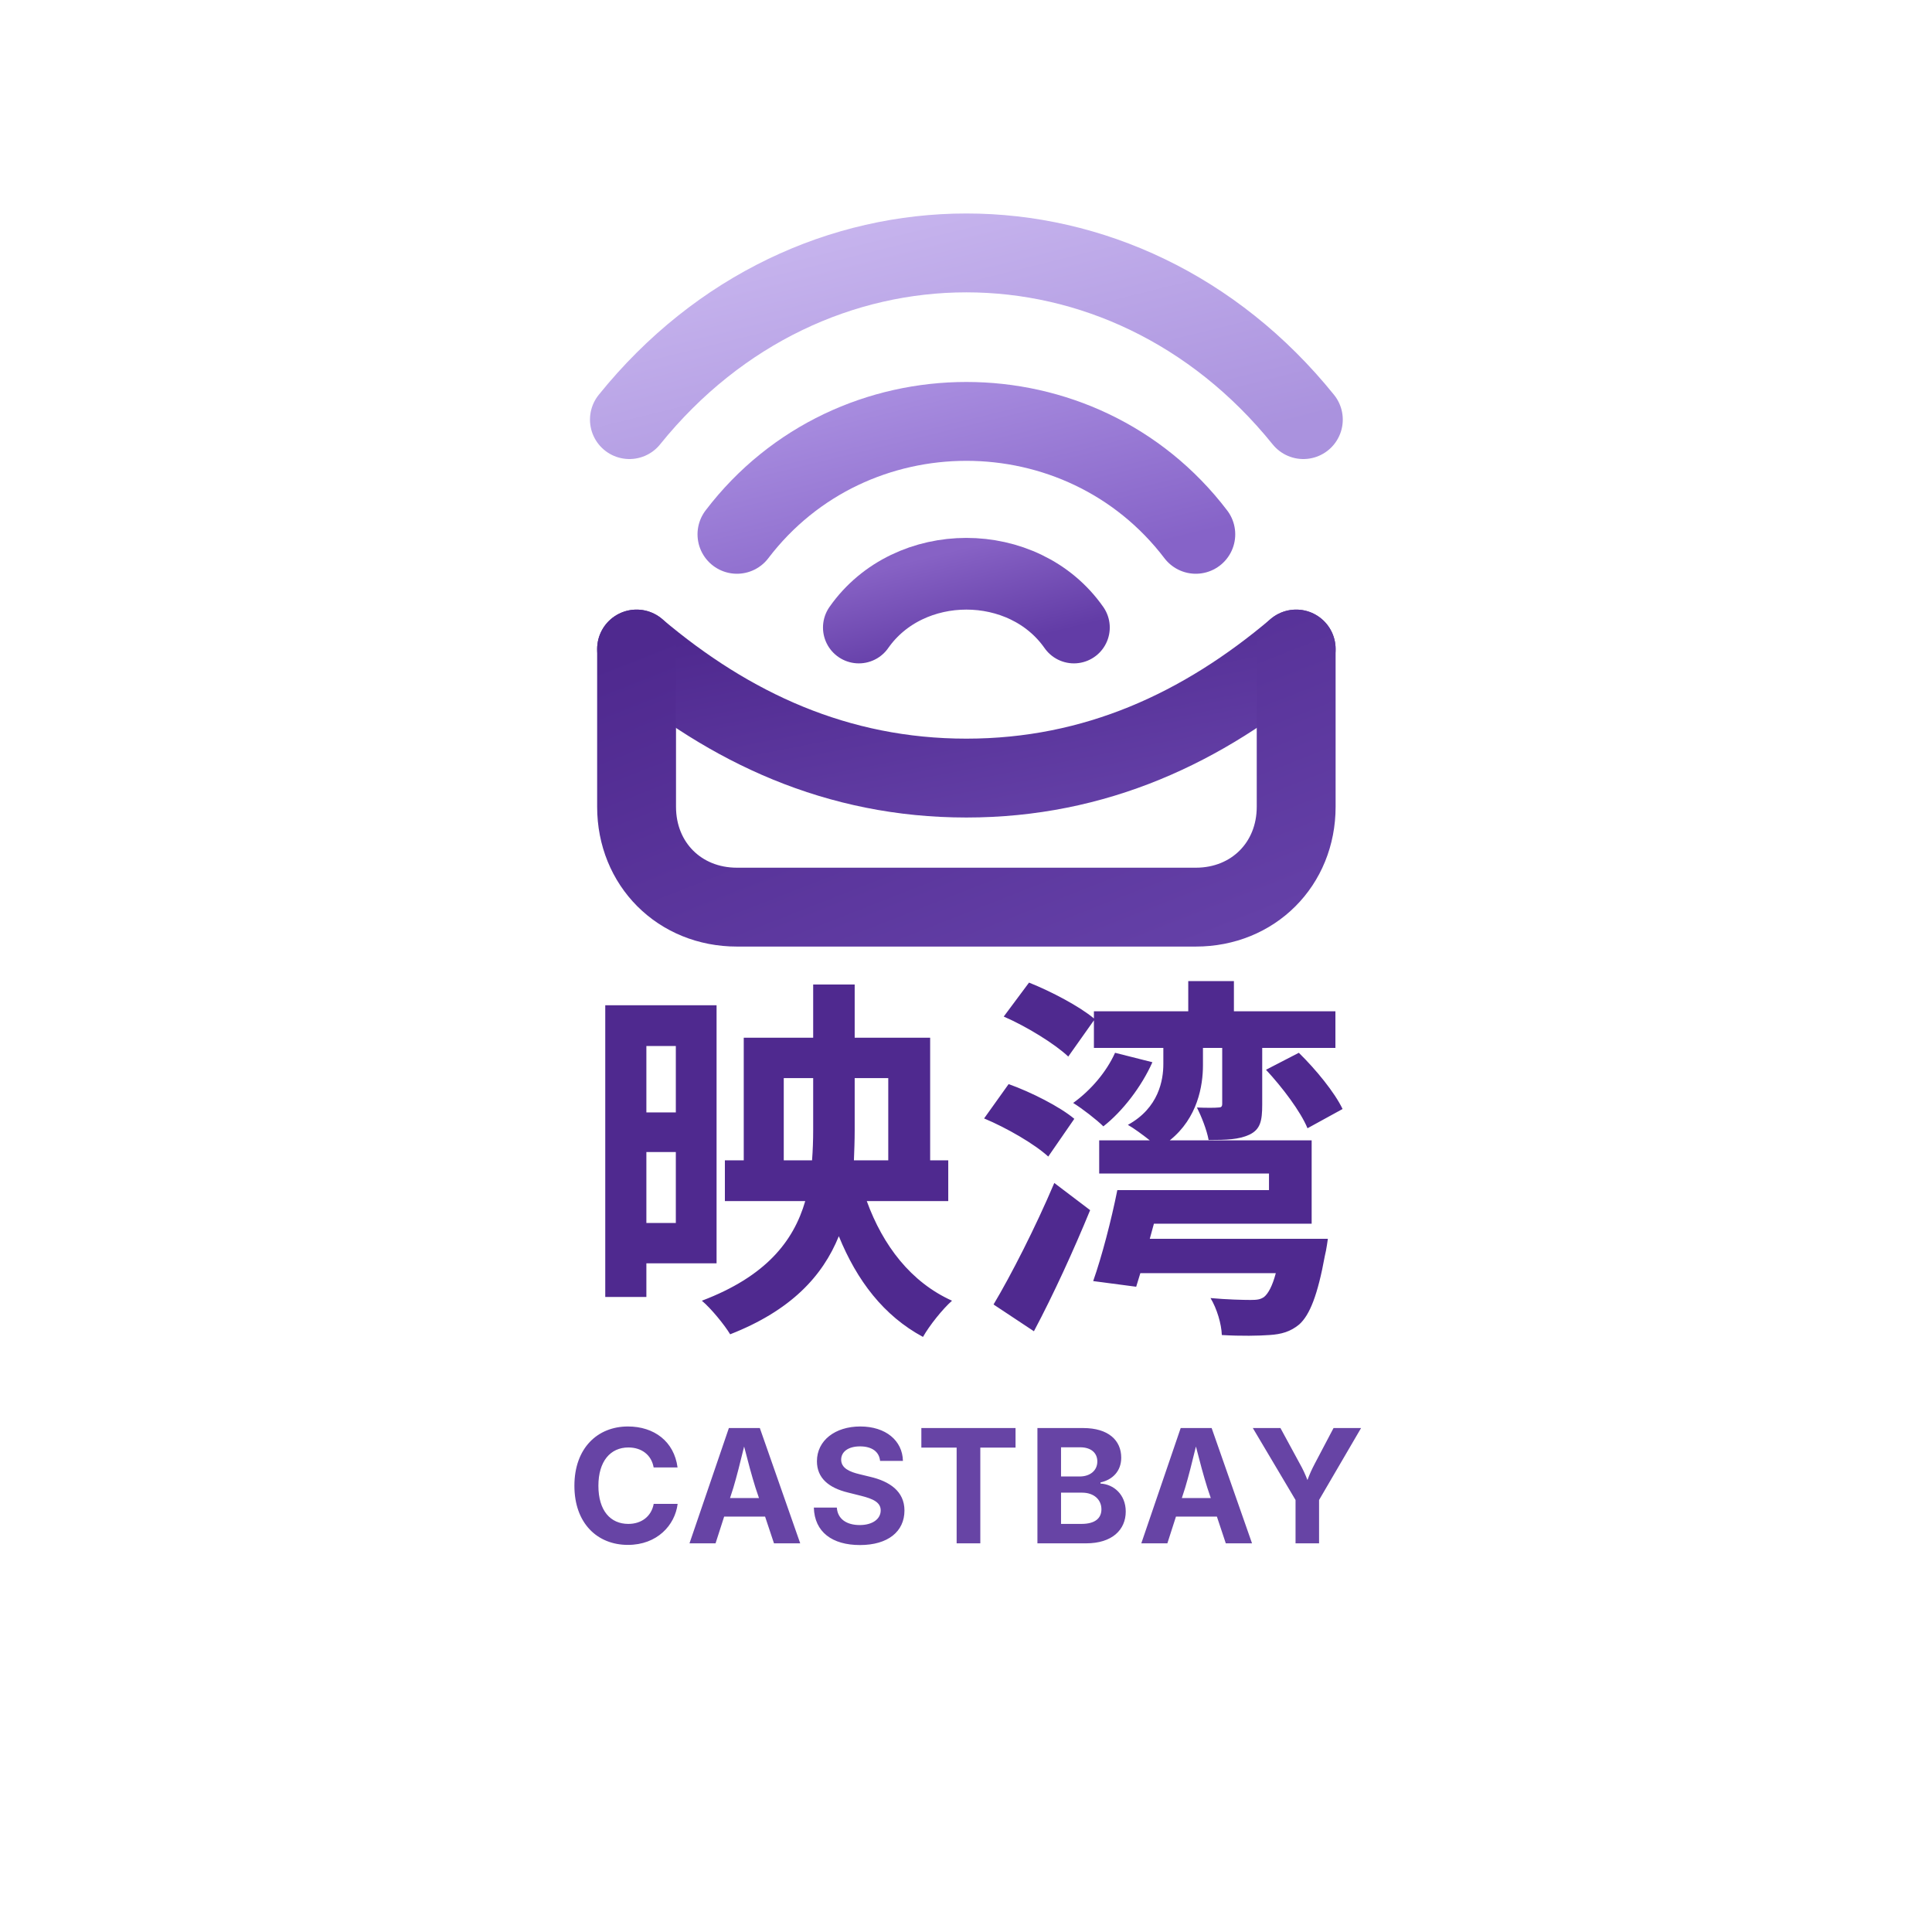
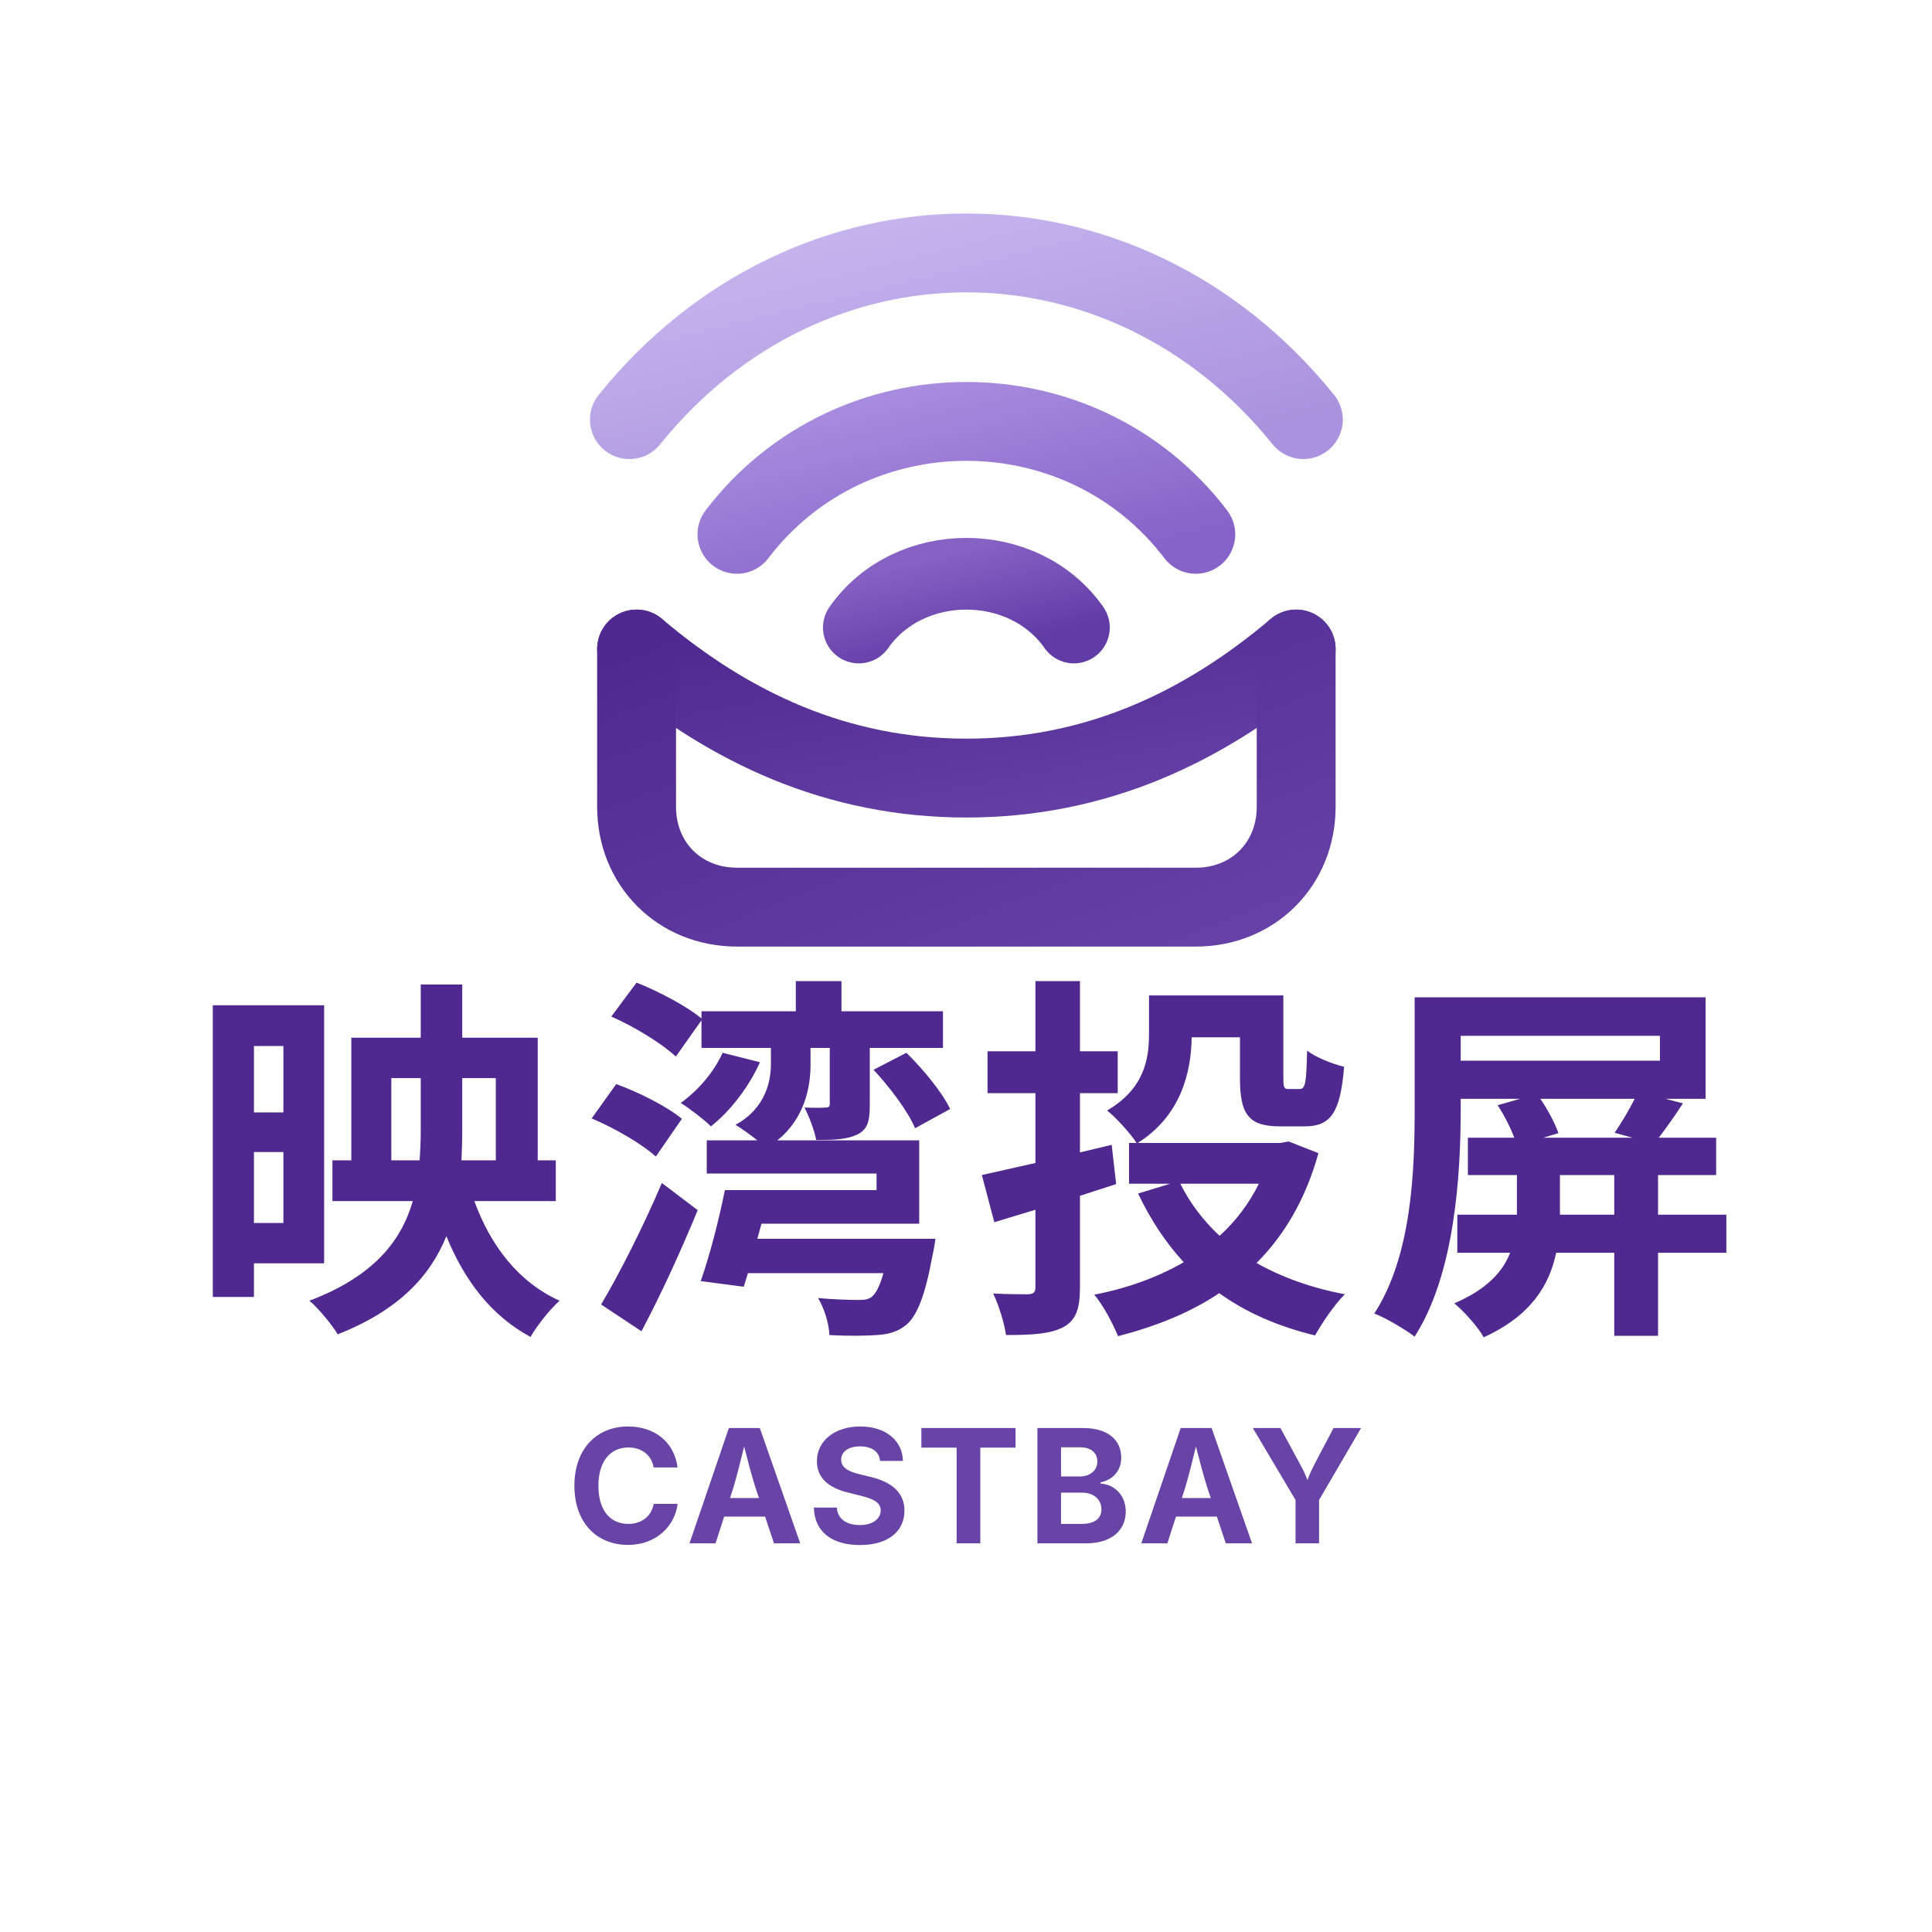
- <svg xmlns="http://www.w3.org/2000/svg" viewBox="0 0 1024 1024" role="img" aria-label="映湾 CASTBAY vertical light">
+ <svg xmlns="http://www.w3.org/2000/svg" viewBox="0 0 1024 1024" role="img" aria-label="映湾投屏 CASTBAY vertical light">
  <defs>
    <linearGradient id="outer" x1="0" y1="0" x2="1" y2="1">
      <stop offset="0" stop-color="#C9B7EF" />
      <stop offset="1" stop-color="#AA92DE" />
    </linearGradient>
    <linearGradient id="middle" x1="0" y1="0" x2="1" y2="1">
      <stop offset="0" stop-color="#A98EE0" />
      <stop offset="1" stop-color="#8663C8" />
    </linearGradient>
    <linearGradient id="inner" x1="0" y1="0" x2="1" y2="1">
      <stop offset="0" stop-color="#8762C5" />
      <stop offset="1" stop-color="#623CA6" />
    </linearGradient>
    <linearGradient id="base" x1="0" y1="0" x2="1" y2="1">
      <stop offset="0" stop-color="#4F298F" />
      <stop offset="1" stop-color="#6440A7" />
    </linearGradient>
  </defs>
  <g transform="translate(269 116) scale(3.8)" fill="none" stroke-linecap="round" stroke-linejoin="round">
    <path d="M17 28C42-3 86-3 111 28" stroke="url(#outer)" stroke-width="11" />
    <path d="M32 44C48 23 80 23 96 44" stroke="url(#middle)" stroke-width="11" />
    <path d="M49 57C56 47 72 47 79 57" stroke="url(#inner)" stroke-width="10" />
    <path d="M18 60c13 11 28 18 46 18s33-7 46-18" stroke="url(#base)" stroke-width="11" />
    <path d="M18 60v22c0 8 6 14 14 14h64c8 0 14-6 14-14V60" stroke="url(#base)" stroke-width="11" />
  </g>
-   <text x="512" y="690" text-anchor="middle" fill="#4F298F" font-family="PingFang SC, Noto Sans SC, sans-serif" font-size="200" font-weight="700" letter-spacing="8">映湾</text>
+   <text x="512" y="690" text-anchor="middle" fill="#4F298F" font-family="PingFang SC, Noto Sans SC, sans-serif" font-size="200" font-weight="700" letter-spacing="8">映湾投屏</text>
  <text x="512" y="818" text-anchor="middle" fill="#6744A5" font-family="Avenir Next, Inter, sans-serif" font-size="84" font-weight="650" letter-spacing="3">CASTBAY</text>
</svg>
